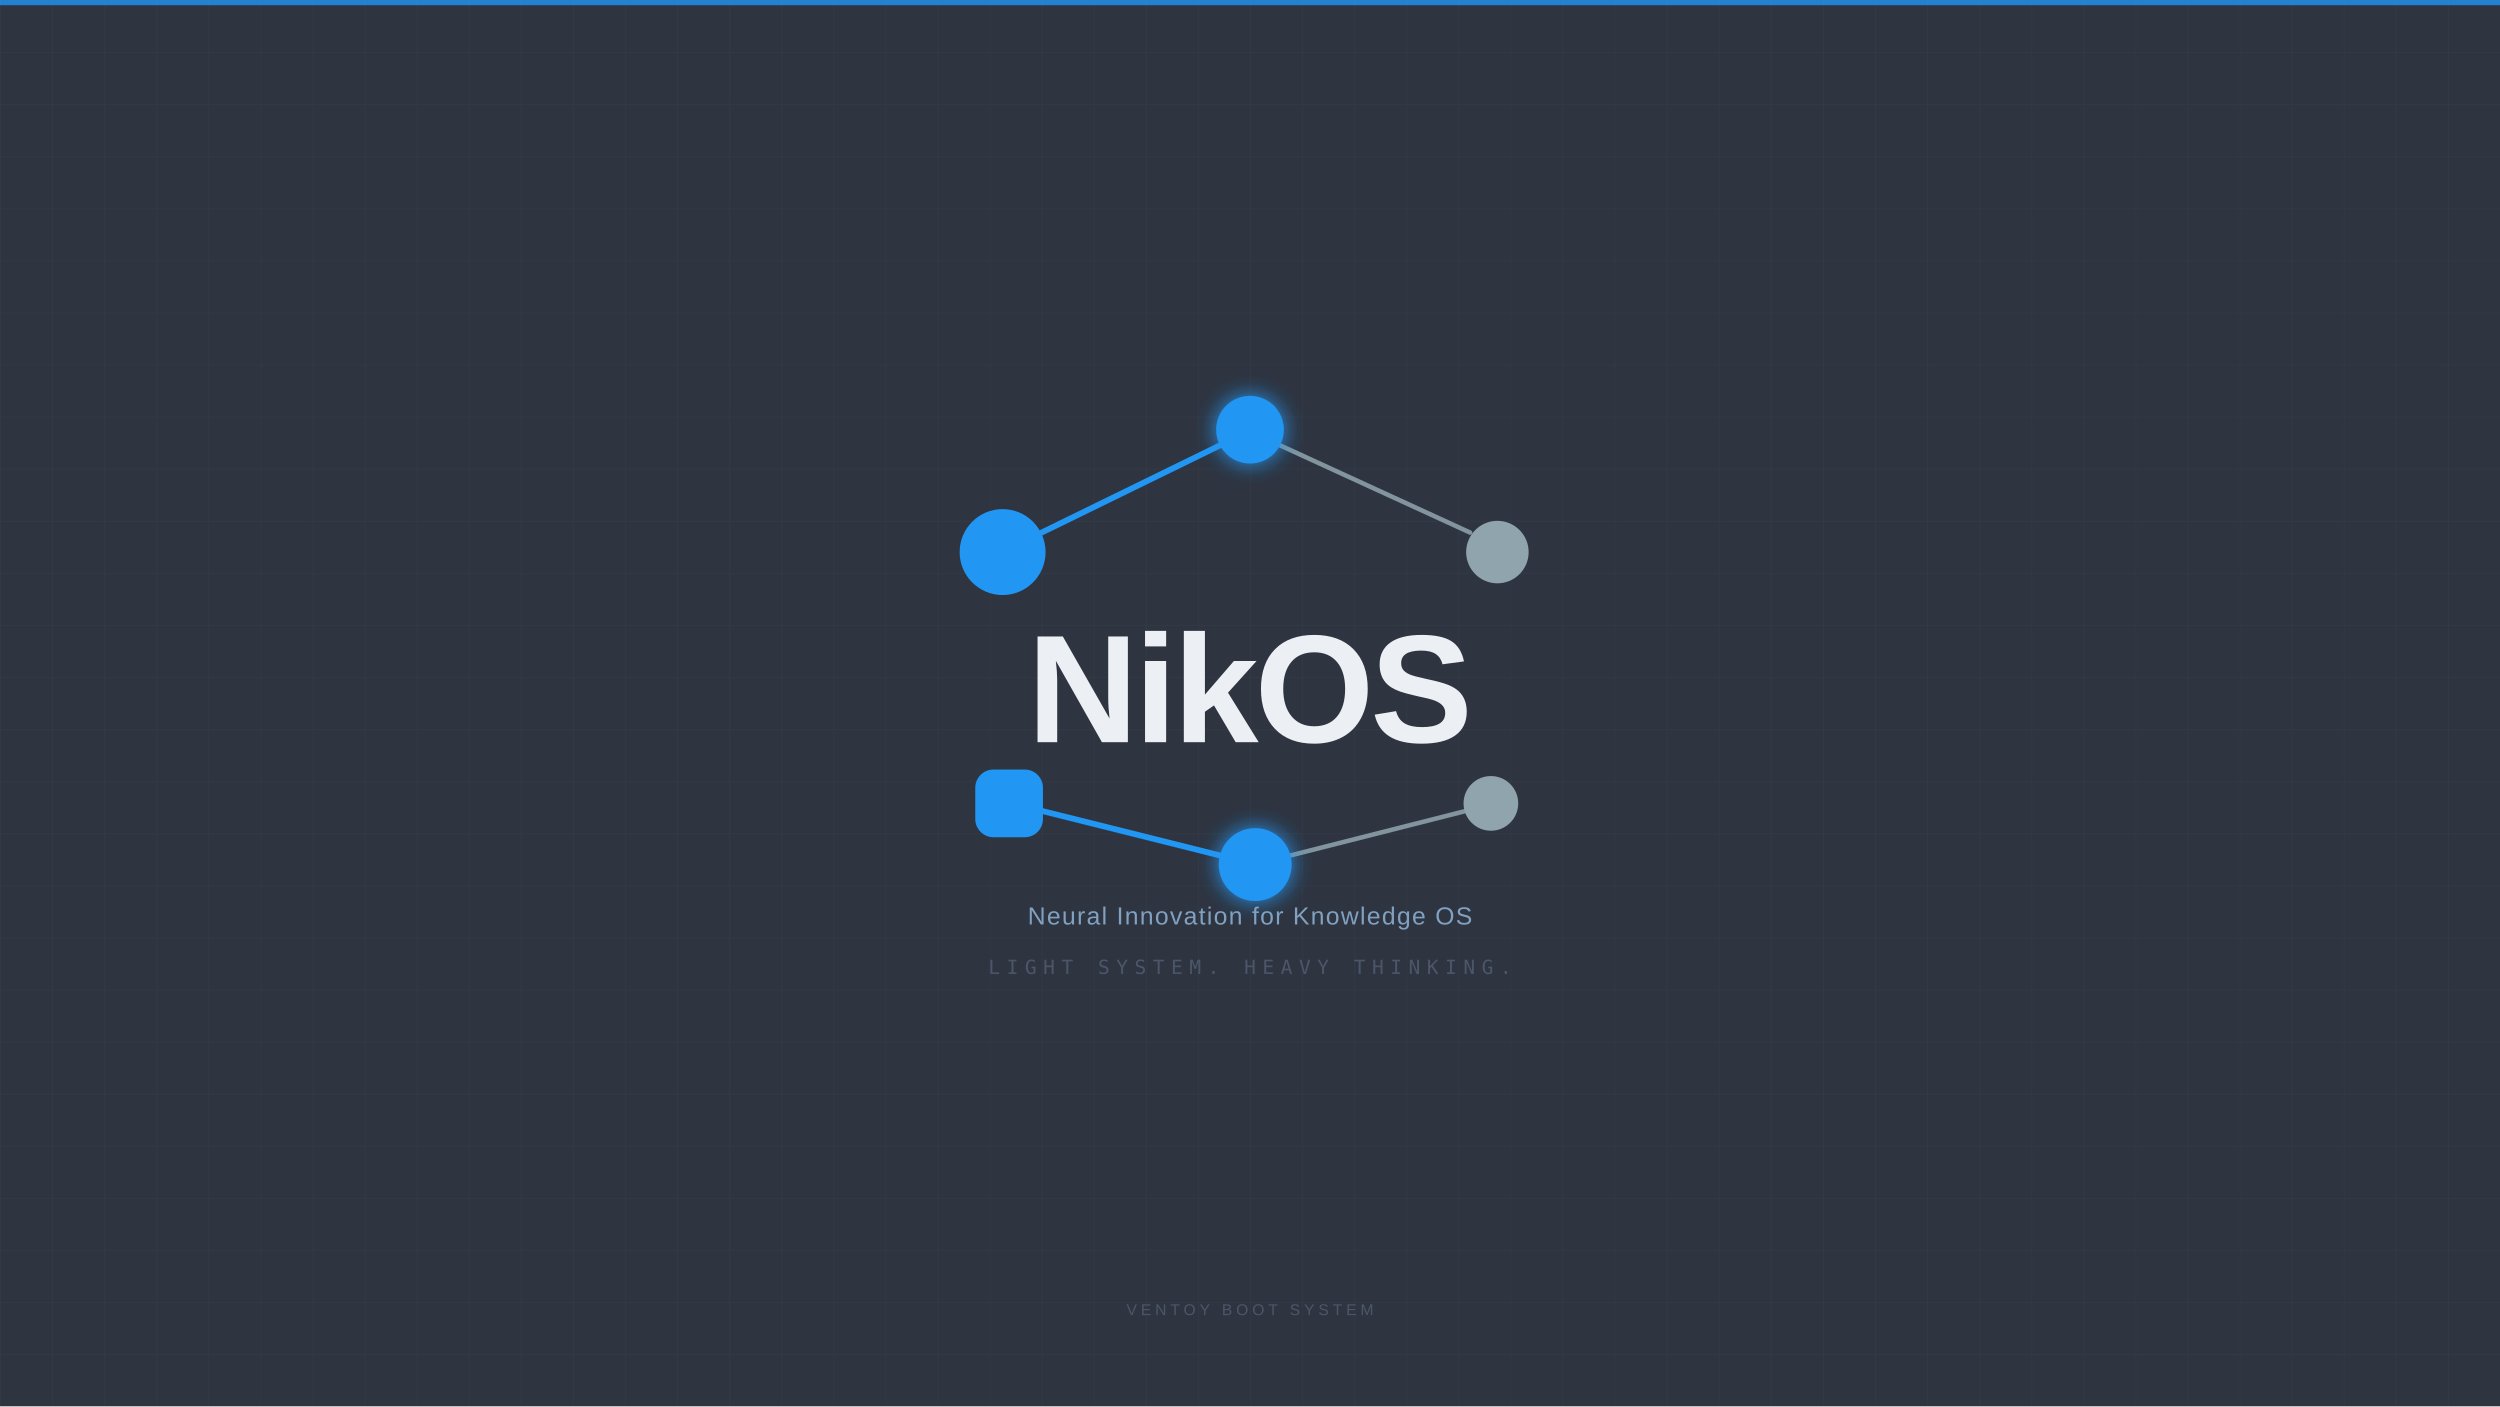
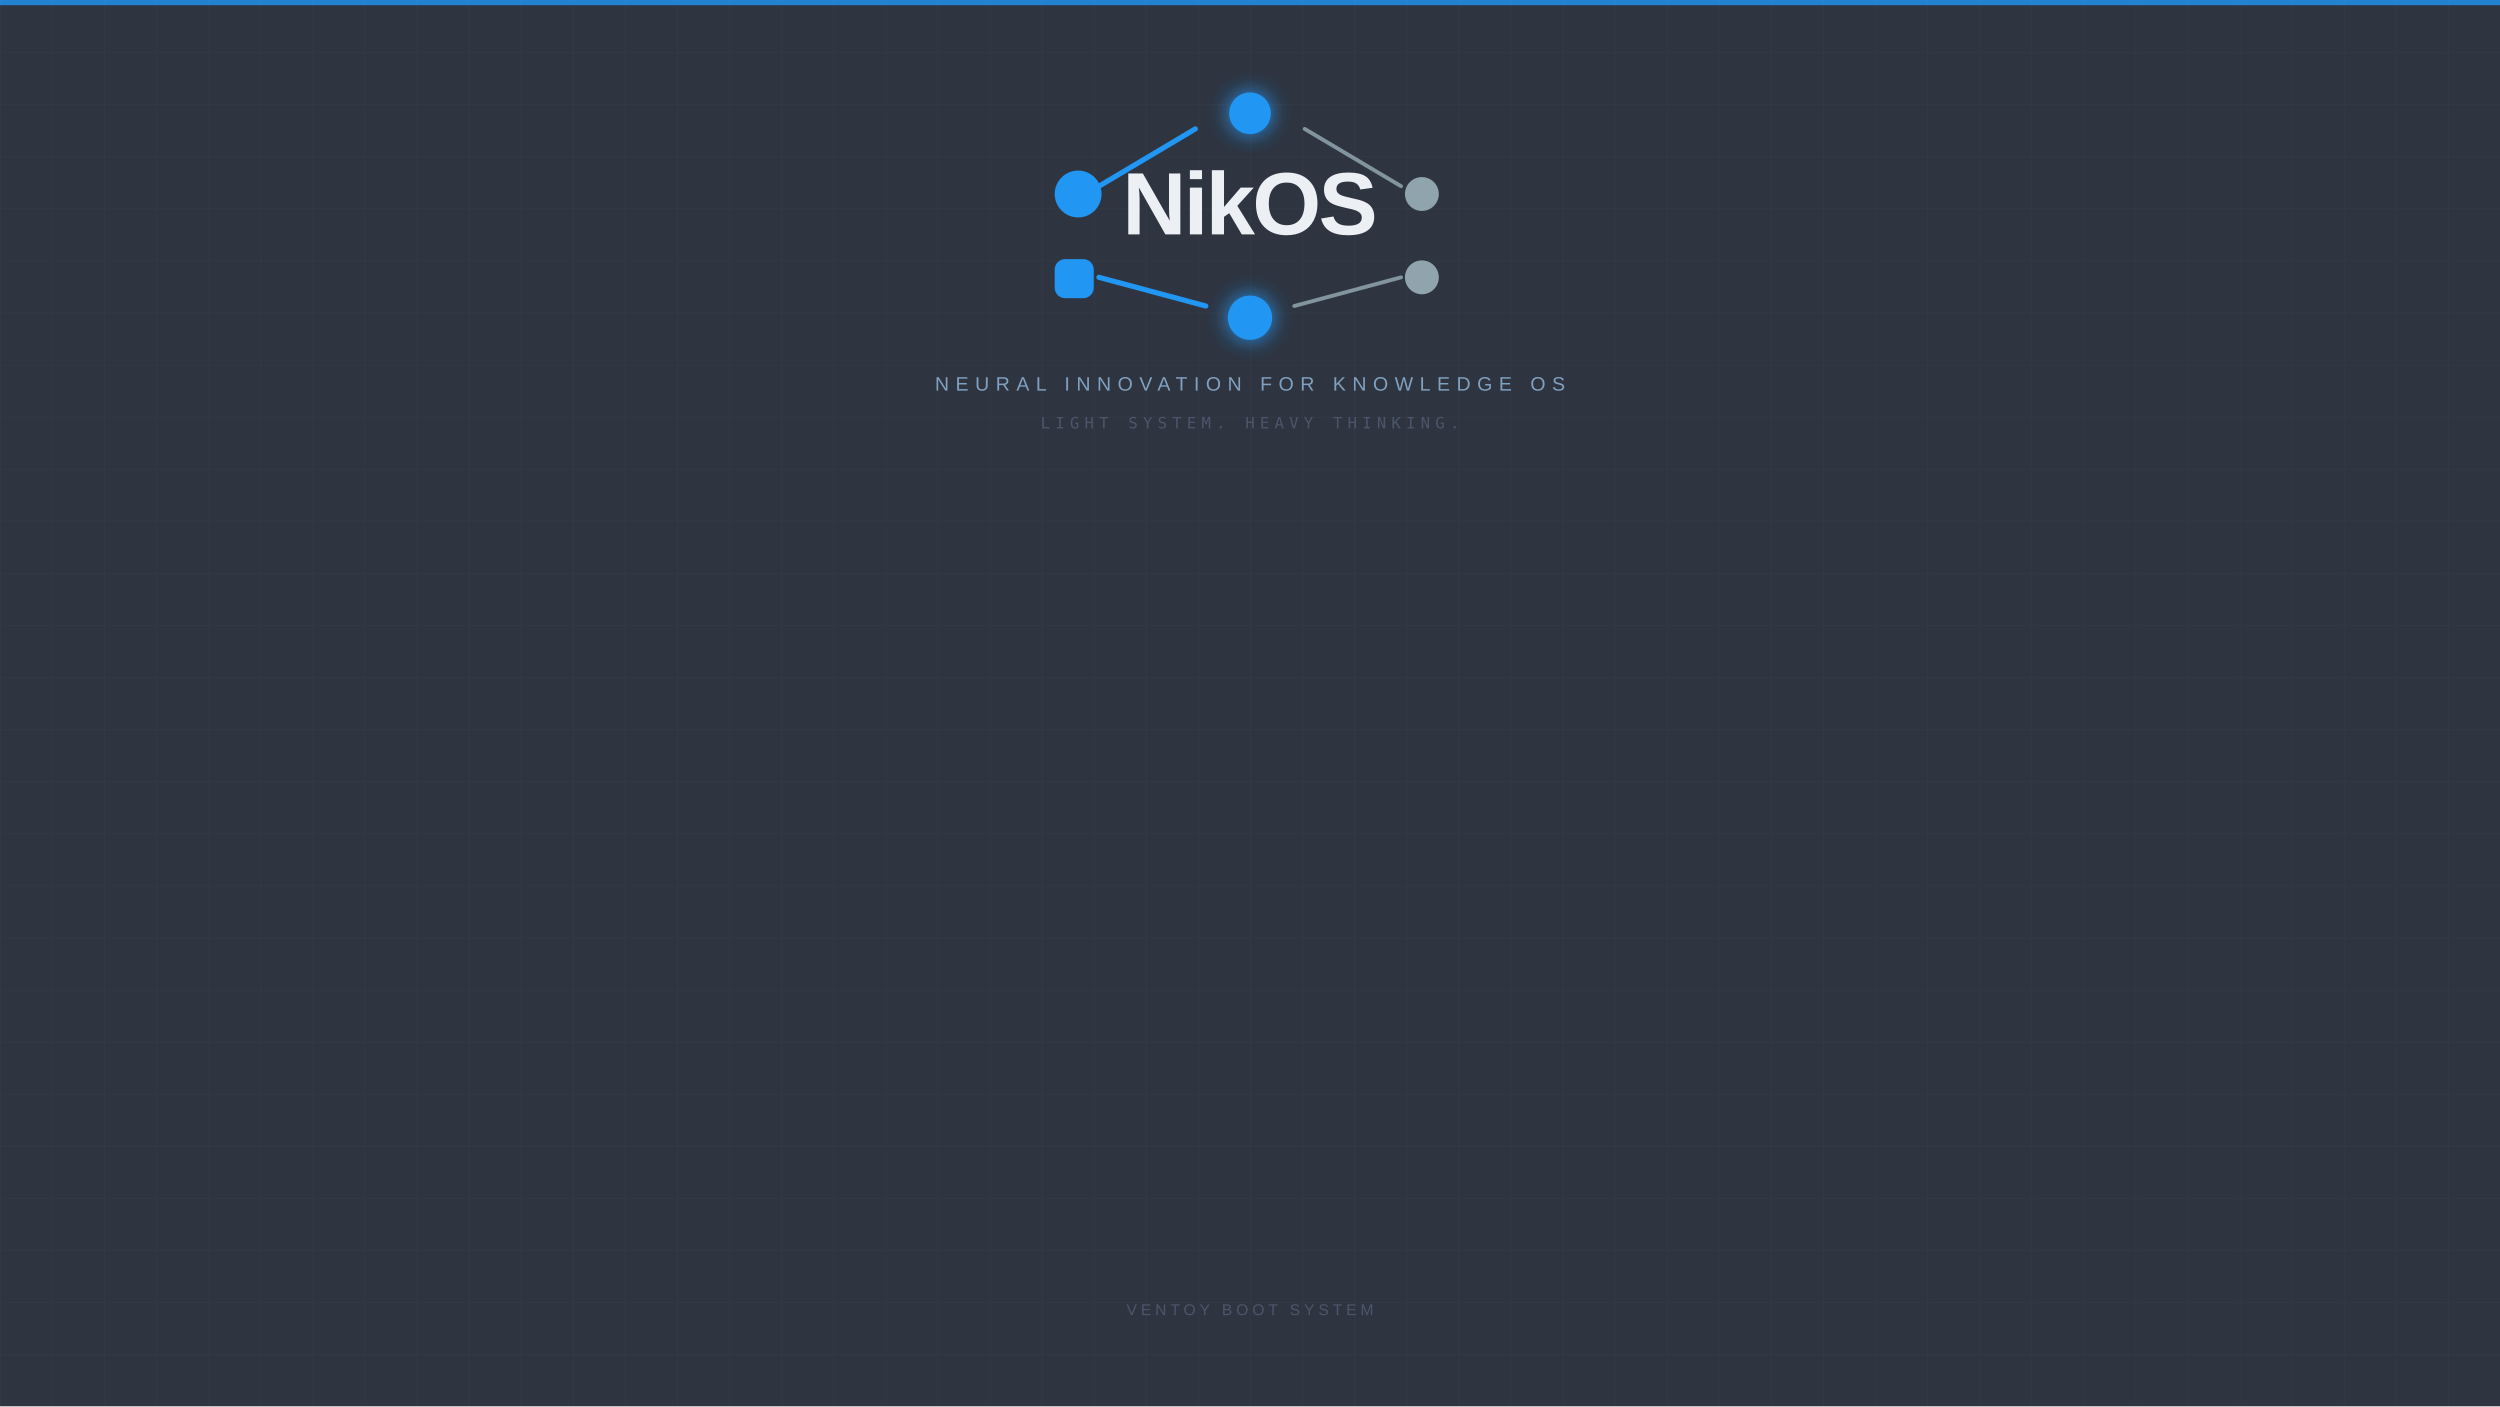
<svg xmlns="http://www.w3.org/2000/svg" width="1920" height="1080" viewBox="0 0 1920 1080" preserveAspectRatio="xMidYMid meet">
  <defs>
    <pattern id="grid" width="40" height="40" patternUnits="userSpaceOnUse">
      <path d="M40 0H0V40" fill="none" stroke="#ffffff" stroke-opacity=".035" stroke-width="1" />
    </pattern>
    <filter id="blue-glow" x="-50%" y="-50%" width="200%" height="200%">
      <feGaussianBlur stdDeviation="8" result="blur" />
      <feMerge>
        <feMergeNode in="blur" />
        <feMergeNode in="SourceGraphic" />
      </feMerge>
    </filter>
  </defs>
  <rect width="1920" height="1080" fill="#2e3440" />
  <rect width="1920" height="1080" fill="url(#grid)" />
  <rect width="1920" height="4" fill="#2196f3" opacity=".8" />
-   <g aria-label="NikOS" fill="none" stroke-linecap="round">
-     <line x1="800" y1="409" x2="937" y2="342" stroke="#2196f3" stroke-width="4.5" />
-     <line x1="983" y1="342" x2="1129" y2="409" stroke="#90a4ae" stroke-width="3.5" opacity=".85" />
-     <line x1="801" y1="623" x2="937" y2="657" stroke="#2196f3" stroke-width="4.5" />
-     <line x1="991" y1="657" x2="1125" y2="623" stroke="#90a4ae" stroke-width="3.5" opacity=".85" />
+   <g transform="translate(960 165)">
+     <g fill="none" stroke-linecap="round">
+       <line x1="-116" y1="-22" x2="-42" y2="-66" stroke="#2196f3" stroke-width="4" />
+       <line x1="42" y1="-66" x2="116" y2="-22" stroke="#90a4ae" stroke-width="3" opacity=".85" />
+       <line x1="-116" y1="48" x2="-34" y2="70" stroke="#2196f3" stroke-width="4" />
+       <line x1="34" y1="70" x2="116" y2="48" stroke="#90a4ae" stroke-width="3" opacity=".85" />
+     </g>
+     <circle cx="0" cy="-78" r="16" fill="#2196f3" filter="url(#blue-glow)" />
+     <circle cx="-132" cy="-16" r="18" fill="#2196f3" />
+     <circle cx="132" cy="-16" r="13" fill="#90a4ae" />
+     <rect x="-150" y="34" width="30" height="30" rx="8" fill="#2196f3" />
+     <circle cx="0" cy="79" r="17" fill="#2196f3" filter="url(#blue-glow)" />
+     <circle cx="132" cy="48" r="13" fill="#90a4ae" />
+     <text x="0" y="15" text-anchor="middle" font-family="Arial, Helvetica, sans-serif" font-size="68" font-weight="800" letter-spacing="-2" fill="#eceff4">NikOS</text>
  </g>
-   <circle cx="960" cy="330" r="26" fill="#2196f3" filter="url(#blue-glow)" />
-   <circle cx="770" cy="424" r="33" fill="#2196f3" />
-   <circle cx="1150" cy="424" r="24" fill="#90a4ae" />
-   <rect x="749" y="591" width="52" height="52" rx="14" fill="#2196f3" />
-   <circle cx="1145" cy="617" r="21" fill="#90a4ae" />
-   <circle cx="964" cy="664" r="28" fill="#2196f3" filter="url(#blue-glow)" />
-   <text x="960" y="570" text-anchor="middle" font-family="Arial, Helvetica, sans-serif" font-size="118" font-weight="800" letter-spacing="-3" fill="#eceff4">NikOS</text>
-   <text x="960" y="710" text-anchor="middle" font-family="Arial, Helvetica, sans-serif" font-size="19" letter-spacing="1" fill="#81a1c1">Neural Innovation for Knowledge OS</text>
-   <text x="960" y="748" text-anchor="middle" font-family="monospace" font-size="15" letter-spacing="5" fill="#4c566a">LIGHT SYSTEM. HEAVY THINKING.</text>
+   <text x="960" y="300" text-anchor="middle" font-family="Arial, Helvetica, sans-serif" font-size="15" letter-spacing="5" fill="#81a1c1">NEURAL INNOVATION FOR KNOWLEDGE OS</text>
+   <text x="960" y="329" text-anchor="middle" font-family="monospace" font-size="12" letter-spacing="4" fill="#4c566a">LIGHT SYSTEM. HEAVY THINKING.</text>
  <text x="960" y="1010" text-anchor="middle" font-family="Arial, Helvetica, sans-serif" font-size="12" letter-spacing="3" fill="#4c566a">VENTOY BOOT SYSTEM</text>
</svg>
